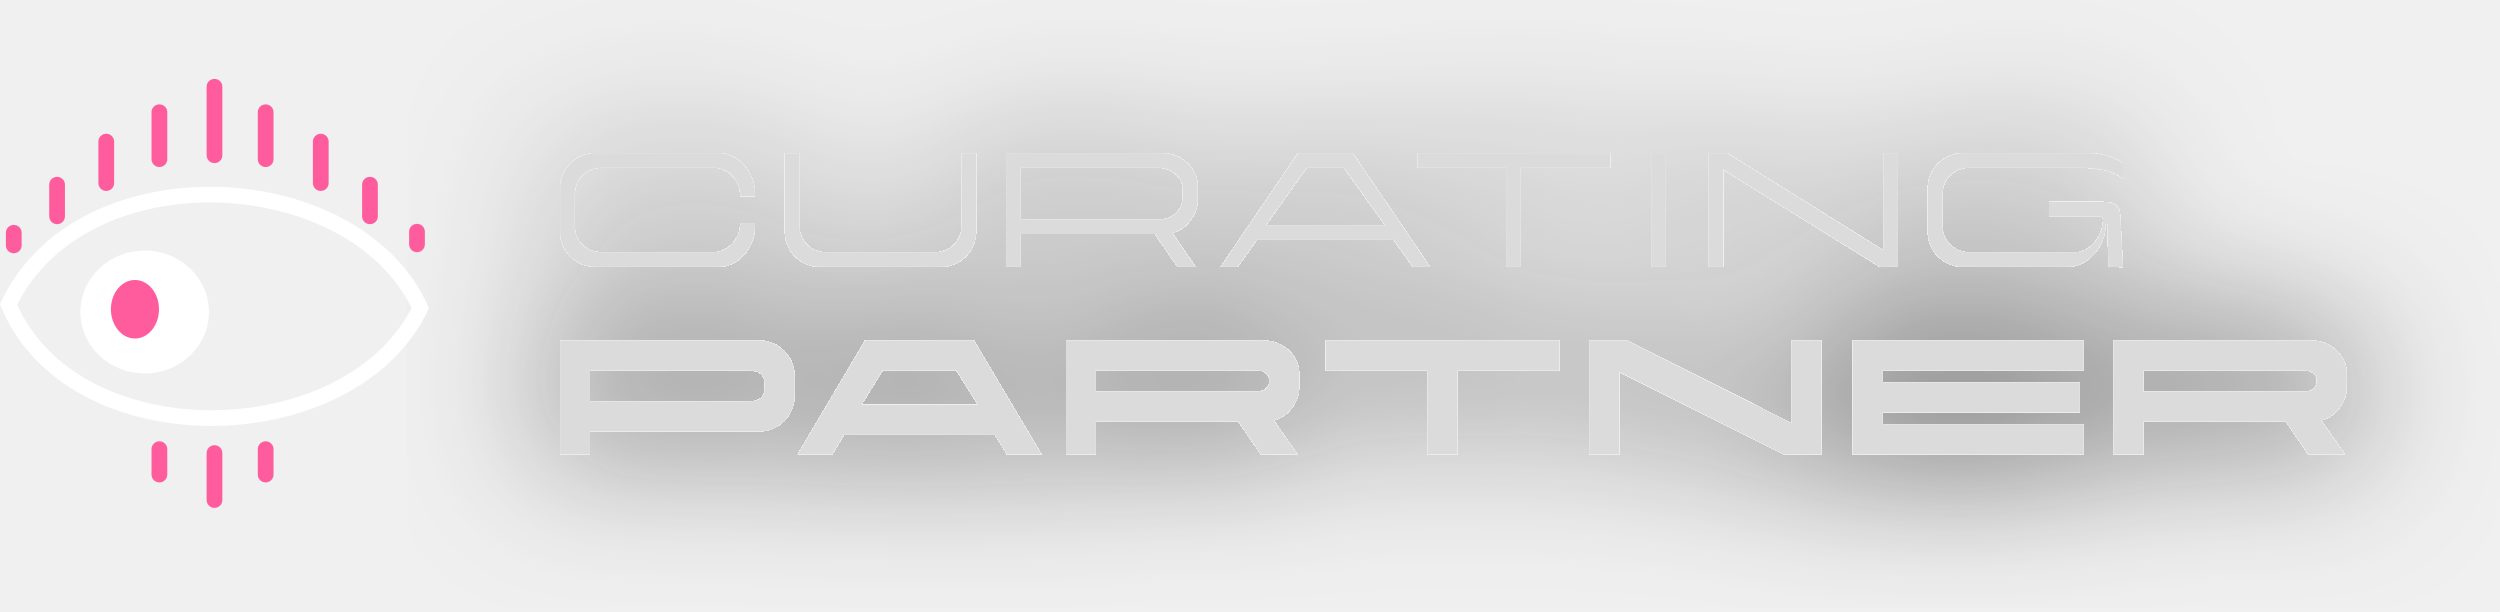
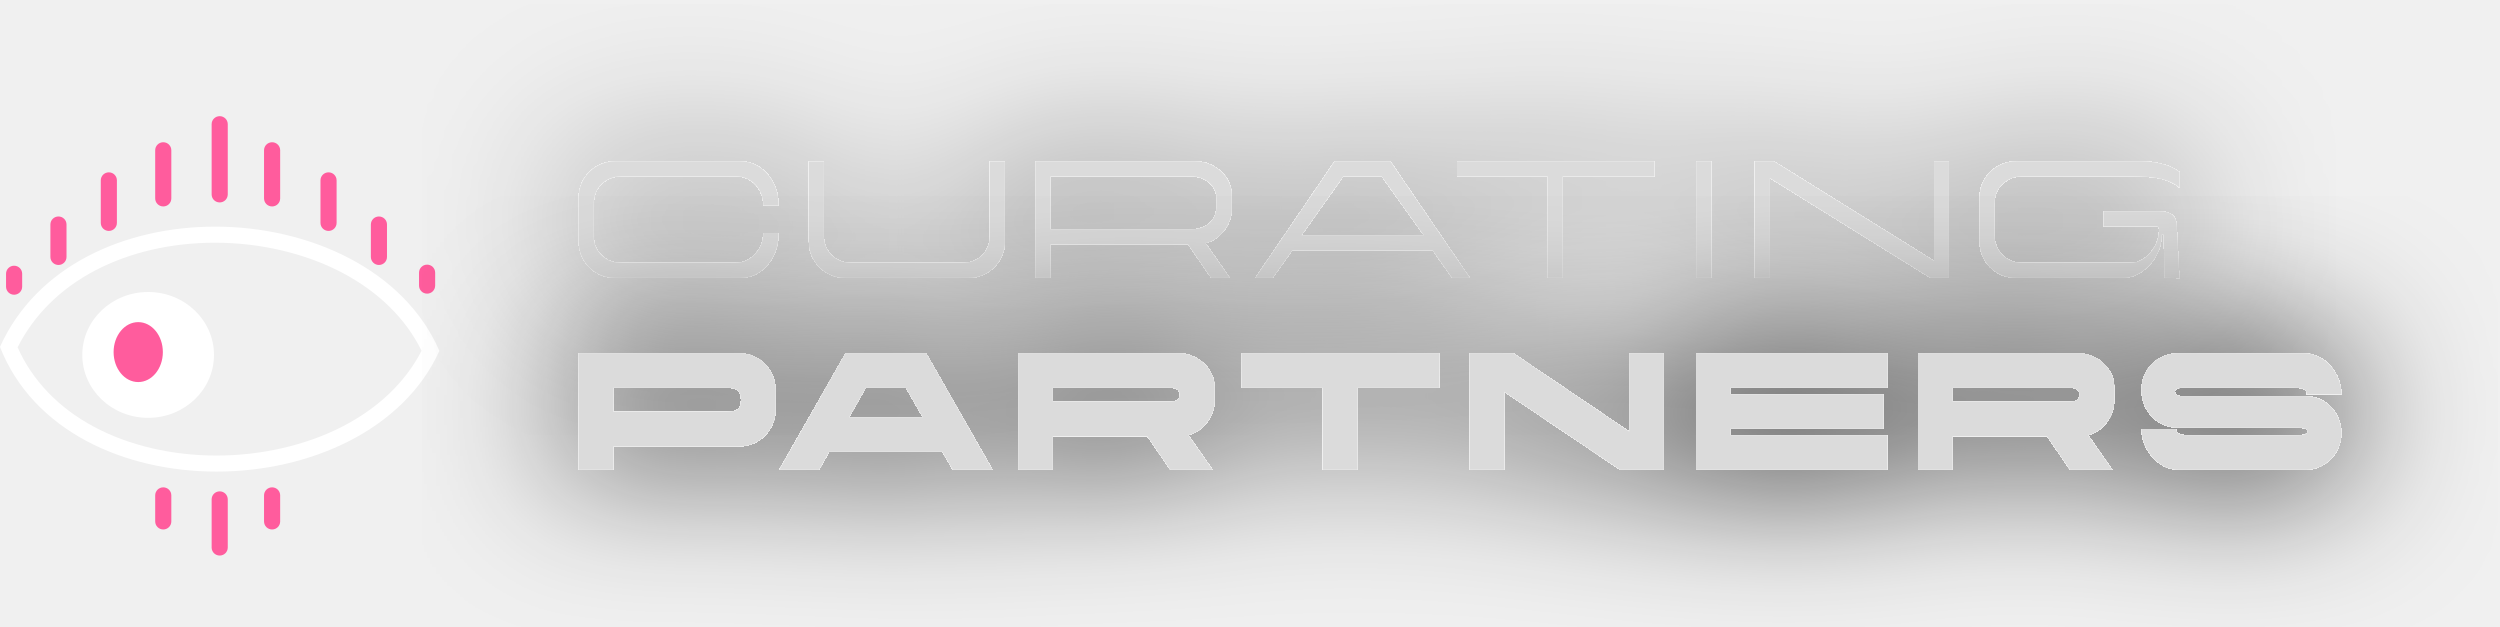
- <svg xmlns="http://www.w3.org/2000/svg" width="507" height="124" viewBox="0 0 507 124" fill="none">
-   <g filter="url(#filter0_d_293_2740)">
-     <path d="M150.144 39.77C150.144 39.002 150.016 38.266 149.76 37.562C149.504 36.858 149.141 36.249 148.672 35.737C148.203 35.204 147.637 34.788 146.976 34.489C146.315 34.169 145.589 34.01 144.8 34.01H122.016C121.248 34.01 120.533 34.138 119.872 34.394C119.211 34.65 118.624 35.023 118.112 35.514C117.621 35.983 117.237 36.559 116.96 37.242C116.683 37.924 116.544 38.703 116.544 39.578V45.849C116.544 46.66 116.683 47.396 116.96 48.057C117.259 48.697 117.653 49.252 118.144 49.721C118.635 50.191 119.211 50.553 119.872 50.809C120.555 51.044 121.291 51.161 122.08 51.161H144.8C145.397 51.161 146.005 51.033 146.624 50.778C147.264 50.5 147.84 50.105 148.352 49.593C148.885 49.081 149.312 48.463 149.632 47.737C149.973 46.991 150.144 46.159 150.144 45.242H153.088V45.882C153.088 46.884 152.907 47.876 152.544 48.858C152.181 49.839 151.669 50.724 151.008 51.514C150.368 52.282 149.589 52.911 148.672 53.401C147.755 53.871 146.741 54.105 145.632 54.105H120.768C119.787 54.105 118.859 53.924 117.984 53.562C117.109 53.178 116.341 52.666 115.68 52.026C115.04 51.364 114.528 50.596 114.144 49.721C113.781 48.847 113.6 47.919 113.6 46.938V38.233C113.6 37.231 113.781 36.303 114.144 35.45C114.528 34.575 115.04 33.818 115.68 33.178C116.341 32.516 117.109 32.004 117.984 31.642C118.859 31.258 119.787 31.066 120.768 31.066H145.632C146.741 31.066 147.755 31.311 148.672 31.802C149.589 32.271 150.368 32.889 151.008 33.657C151.669 34.425 152.181 35.289 152.544 36.249C152.907 37.209 153.088 38.169 153.088 39.13V39.77H150.144ZM197.959 31.098V46.938C197.959 47.919 197.767 48.847 197.383 49.721C197.02 50.596 196.508 51.364 195.847 52.026C195.207 52.666 194.45 53.178 193.575 53.562C192.722 53.924 191.794 54.105 190.791 54.105H166.343C165.362 54.105 164.434 53.924 163.559 53.562C162.684 53.178 161.916 52.666 161.255 52.026C160.615 51.364 160.103 50.596 159.719 49.721C159.356 48.847 159.175 47.919 159.175 46.938V31.098H162.119V45.882C162.119 46.692 162.268 47.428 162.567 48.09C162.866 48.73 163.26 49.284 163.751 49.754C164.263 50.202 164.839 50.553 165.479 50.809C166.119 51.044 166.791 51.161 167.495 51.161H189.575C190.322 51.161 191.026 51.044 191.687 50.809C192.348 50.553 192.924 50.191 193.415 49.721C193.906 49.252 194.29 48.697 194.567 48.057C194.866 47.396 195.015 46.671 195.015 45.882V31.098H197.959ZM242.463 54.105H238.815L234.239 47.45H206.975V54.105H204.031V31.066H235.679C236.682 31.066 237.61 31.247 238.463 31.61C239.338 31.972 240.095 32.452 240.735 33.05C241.397 33.647 241.909 34.34 242.271 35.13C242.655 35.898 242.847 36.687 242.847 37.498V40.858C242.847 41.54 242.698 42.233 242.399 42.938C242.122 43.642 241.738 44.292 241.247 44.889C240.778 45.487 240.223 45.999 239.583 46.425C238.965 46.831 238.325 47.097 237.663 47.225L242.463 54.105ZM239.871 40.09V38.266C239.871 37.69 239.743 37.145 239.487 36.633C239.253 36.121 238.911 35.673 238.463 35.289C238.015 34.884 237.482 34.575 236.863 34.361C236.266 34.127 235.605 34.01 234.879 34.01H206.975V44.505H234.879C235.797 44.505 236.565 44.367 237.183 44.09C237.823 43.812 238.335 43.46 238.719 43.033C239.125 42.607 239.413 42.138 239.583 41.626C239.775 41.092 239.871 40.58 239.871 40.09ZM289.99 54.105H286.534L282.662 48.633H254.886L250.982 54.105H247.59L263.27 31.066H274.278L289.99 54.105ZM264.966 34.01L256.678 45.69H280.934L272.582 34.01H264.966ZM326.534 31.066V34.01H308.39V54.105H305.446V34.01H287.494V31.066H326.534ZM334.871 31.066H337.815V54.105H334.871V31.066ZM381.944 50.778V31.066H384.887V54.105H381.239L349.431 34.33V54.105H346.487V31.066H350.231L381.944 50.778ZM430.521 36.218C429.987 35.748 429.379 35.375 428.697 35.097C428.014 34.799 427.278 34.575 426.489 34.425C425.699 34.255 424.857 34.148 423.961 34.105C423.086 34.041 422.19 34.01 421.273 34.01H399.385C398.595 34.01 397.859 34.148 397.177 34.425C396.515 34.703 395.939 35.087 395.449 35.578C394.958 36.047 394.574 36.612 394.297 37.273C394.041 37.935 393.913 38.639 393.913 39.386V45.882C393.913 46.586 394.051 47.258 394.329 47.898C394.606 48.538 394.979 49.103 395.449 49.593C395.939 50.063 396.515 50.447 397.177 50.745C397.838 51.023 398.553 51.161 399.321 51.161H420.953C421.657 51.161 422.318 50.991 422.937 50.65C423.577 50.308 424.131 49.882 424.601 49.37C425.091 48.836 425.497 48.249 425.817 47.609C426.137 46.948 426.339 46.297 426.425 45.657C426.531 44.953 426.542 44.484 426.457 44.249C426.371 44.015 426.243 43.898 426.073 43.898H415.545V40.953H426.457C427.715 40.953 428.611 41.199 429.145 41.69C429.678 42.18 429.955 42.895 429.977 43.834L430.521 54.169L427.577 54.105L427.417 45.529H427.001C427.001 46.809 426.755 47.983 426.265 49.05C425.795 50.095 425.187 50.991 424.441 51.737C423.715 52.484 422.905 53.071 422.009 53.498C421.134 53.903 420.291 54.105 419.481 54.105H398.137C397.155 54.105 396.227 53.924 395.353 53.562C394.478 53.178 393.71 52.666 393.049 52.026C392.409 51.364 391.897 50.596 391.513 49.721C391.15 48.847 390.969 47.919 390.969 46.938V38.233C390.969 37.231 391.15 36.303 391.513 35.45C391.897 34.575 392.409 33.818 393.049 33.178C393.71 32.516 394.478 32.004 395.353 31.642C396.227 31.258 397.155 31.066 398.137 31.066H423.065C424.451 31.066 425.795 31.236 427.097 31.578C428.419 31.898 429.561 32.431 430.521 33.178V36.218ZM153.952 87.466H119.648V92.106H113.6V69.066H153.952C154.955 69.066 155.883 69.257 156.736 69.641C157.611 70.004 158.368 70.516 159.008 71.177C159.669 71.817 160.181 72.575 160.544 73.45C160.928 74.303 161.12 75.231 161.12 76.234V80.297C161.12 81.279 160.928 82.207 160.544 83.082C160.181 83.956 159.669 84.724 159.008 85.385C158.368 86.025 157.611 86.537 156.736 86.921C155.883 87.284 154.955 87.466 153.952 87.466ZM155.104 78.537V78.025C155.104 77.044 154.848 76.319 154.336 75.85C153.845 75.359 152.992 75.114 151.776 75.114H119.648V81.418H151.776C152.949 81.418 153.792 81.194 154.304 80.746C154.837 80.297 155.104 79.561 155.104 78.537ZM211.166 92.106H204.222L201.79 88.169H171.134L168.766 92.106H161.822L175.454 69.066H197.502L211.166 92.106ZM178.974 75.114L174.654 82.121H198.366L193.982 75.114H178.974ZM263.068 92.106H255.708L251.132 85.45H222.236V92.106H216.188V69.066H256.284C257.286 69.066 258.214 69.247 259.068 69.609C259.942 69.972 260.7 70.452 261.34 71.049C262.001 71.647 262.513 72.34 262.876 73.129C263.26 73.897 263.452 74.687 263.452 75.498V78.858C263.452 79.54 263.302 80.234 263.004 80.938C262.726 81.641 262.342 82.292 261.852 82.889C261.382 83.487 260.828 83.999 260.188 84.425C259.569 84.831 258.929 85.097 258.268 85.225L263.068 92.106ZM257.436 77.418V76.969C257.436 76.479 257.212 76.052 256.764 75.689C256.337 75.305 255.75 75.114 255.004 75.114H222.236V79.401H255.004C255.836 79.401 256.444 79.199 256.828 78.793C257.233 78.388 257.436 77.93 257.436 77.418ZM316.216 69.066V75.114H295.544V92.106H289.496V75.114H268.888V69.066H316.216ZM363.298 85.834V69.066H369.346V92.106H361.698L328.354 75.37V92.106H322.306V69.066H329.954L363.298 85.834ZM375.756 69.066H422.54V75.114H381.804V77.578H421.772V83.594H381.804V86.058H422.54V92.106H375.756V69.066ZM475.493 92.106H468.133L463.557 85.45H434.661V92.106H428.613V69.066H468.709C469.711 69.066 470.639 69.247 471.493 69.609C472.367 69.972 473.125 70.452 473.765 71.049C474.426 71.647 474.938 72.34 475.301 73.129C475.685 73.897 475.877 74.687 475.877 75.498V78.858C475.877 79.54 475.727 80.234 475.429 80.938C475.151 81.641 474.767 82.292 474.277 82.889C473.807 83.487 473.253 83.999 472.613 84.425C471.994 84.831 471.354 85.097 470.693 85.225L475.493 92.106ZM469.861 77.418V76.969C469.861 76.479 469.637 76.052 469.189 75.689C468.762 75.305 468.175 75.114 467.429 75.114H434.661V79.401H467.429C468.261 79.401 468.869 79.199 469.253 78.793C469.658 78.388 469.861 77.93 469.861 77.418Z" fill="#DBDBDB" />
+ <svg xmlns="http://www.w3.org/2000/svg" width="495" height="124" viewBox="0 0 495 124" fill="none">
+   <g clip-path="url(#clip0_768_2668)">
+     <path d="M42.578 48.055C51.506 48.055 60.425 50.153 67.692 53.962C74.92 57.752 80.347 63.087 83.472 69.451C80.283 75.661 74.86 80.849 67.7 84.508C60.521 88.178 51.713 90.2 42.893 90.2C34.074 90.2 25.529 88.222 18.553 84.476C11.581 80.734 6.397 75.323 3.488 68.772C6.697 62.384 11.988 57.136 18.865 53.541C25.725 49.954 33.922 48.055 42.57 48.055M42.57 44.877C24.871 44.877 7.283 52.54 -0.004 68.685C6.521 85.326 24.615 93.375 42.893 93.375C61.171 93.375 79.848 85.227 86.996 69.479C80.036 53.398 61.243 44.873 42.57 44.873V44.877Z" fill="white" />
+     <path d="M43.5 40.082C42.618 40.082 41.903 39.371 41.903 38.493V24.589C41.903 23.711 42.618 23 43.5 23C44.382 23 45.096 23.711 45.096 24.589V38.493C45.096 39.371 44.382 40.082 43.5 40.082Z" fill="#FF5C9D" />
+     <path d="M32.326 40.877C31.444 40.877 30.729 40.166 30.729 39.288V29.753C30.729 28.875 31.444 28.164 32.326 28.164C33.208 28.164 33.922 28.875 33.922 29.753V39.288C33.922 40.166 33.208 40.877 32.326 40.877Z" fill="#FF5C9D" />
+     <path d="M21.55 45.723C20.669 45.723 19.954 45.012 19.954 44.134V35.712C19.954 34.834 20.669 34.123 21.55 34.123C22.432 34.123 23.147 34.834 23.147 35.712V44.134C23.147 45.012 22.432 45.723 21.55 45.723Z" fill="#FF5C9D" />
+     <path d="M11.574 52.465C10.692 52.465 9.978 51.754 9.978 50.876V44.452C9.978 43.574 10.692 42.863 11.574 42.863C12.456 42.863 13.17 43.574 13.17 44.452V50.876C13.17 51.754 12.456 52.465 11.574 52.465Z" fill="#FF5C9D" />
+     <path d="M53.877 40.877C52.995 40.877 52.28 40.166 52.28 39.288V29.754C52.28 28.876 52.995 28.165 53.877 28.165C54.759 28.165 55.473 28.876 55.473 29.754V39.288C55.473 40.166 54.759 40.877 53.877 40.877Z" fill="#FF5C9D" />
+     <path d="M43.5 110C42.618 110 41.903 109.289 41.903 108.411V98.877C41.903 97.999 42.618 97.288 43.5 97.288C44.382 97.288 45.096 97.999 45.096 98.877V108.411C45.096 109.289 44.382 110 43.5 110Z" fill="#FF5C9D" />
+     <path d="M32.326 104.836C31.444 104.836 30.729 104.125 30.729 103.247V98.082C30.729 97.204 31.444 96.493 32.326 96.493C33.208 96.493 33.922 97.204 33.922 98.082V103.247C33.922 104.125 33.208 104.836 32.326 104.836Z" fill="#FF5C9D" />
+     <path d="M53.877 104.836C52.995 104.836 52.28 104.125 52.28 103.247V98.082C52.28 97.204 52.995 96.493 53.877 96.493C54.759 96.493 55.473 97.204 55.473 98.082V103.247C55.473 104.125 54.759 104.836 53.877 104.836Z" fill="#FF5C9D" />
+     <path d="M65.05 45.723C64.168 45.723 63.454 45.012 63.454 44.134V35.712C63.454 34.834 64.168 34.123 65.05 34.123C65.932 34.123 66.647 34.834 66.647 35.712V44.134C66.647 45.012 65.932 45.723 65.05 45.723Z" fill="#FF5C9D" />
+     <path d="M75.028 52.465C74.146 52.465 73.432 51.754 73.432 50.876V44.452C73.432 43.574 74.146 42.863 75.028 42.863C75.91 42.863 76.624 43.574 76.624 44.452V50.876C76.624 51.754 75.91 52.465 75.028 52.465Z" fill="#FF5C9D" />
+     <path d="M2.794 58.356C1.912 58.356 1.197 57.645 1.197 56.767V54.201C1.197 53.323 1.912 52.612 2.794 52.612C3.676 52.612 4.39 53.323 4.39 54.201V56.767C4.39 57.645 3.676 58.356 2.794 58.356Z" fill="#FF5C9D" />
+     <path d="M84.566 58.142C83.684 58.142 82.97 57.431 82.97 56.553V53.986C82.97 53.109 83.684 52.398 84.566 52.398C85.448 52.398 86.162 53.109 86.162 53.986V56.553C86.162 57.431 85.448 58.142 84.566 58.142Z" fill="#FF5C9D" />
+     <path d="M29.333 82.732C36.534 82.732 42.371 77.154 42.371 70.274C42.371 63.394 36.534 57.816 29.333 57.816C22.132 57.816 16.295 63.394 16.295 70.274C16.295 77.154 22.132 82.732 29.333 82.732Z" fill="white" />
+     <path d="M27.369 75.649C30.062 75.649 32.246 72.992 32.246 69.714C32.246 66.436 30.062 63.779 27.369 63.779C24.676 63.779 22.492 66.436 22.492 69.714C22.492 72.992 24.676 75.649 27.369 75.649Z" fill="#FF5C9D" />
  </g>
-   <g clip-path="url(#clip0_293_2740)">
-     <path d="M42.578 41.055C51.506 41.055 60.425 43.153 67.692 46.962C74.92 50.752 80.347 56.087 83.472 62.452C80.283 68.661 74.86 73.849 67.7 77.508C60.521 81.178 51.713 83.2 42.893 83.2C34.074 83.2 25.529 81.222 18.553 77.476C11.581 73.734 6.397 68.323 3.488 61.772C6.697 55.384 11.988 50.136 18.865 46.541C25.725 42.954 33.922 41.055 42.57 41.055M42.57 37.877C24.871 37.877 7.283 45.54 -0.004 61.685C6.521 78.326 24.615 86.375 42.893 86.375C61.171 86.375 79.848 78.227 86.996 62.479C80.036 46.398 61.243 37.873 42.57 37.873V37.877Z" fill="white" />
-     <path d="M43.5 33.082C42.618 33.082 41.903 32.371 41.903 31.493V17.589C41.903 16.711 42.618 16 43.5 16C44.382 16 45.096 16.711 45.096 17.589V31.493C45.096 32.371 44.382 33.082 43.5 33.082Z" fill="#FF5C9D" />
-     <path d="M32.326 33.877C31.444 33.877 30.729 33.166 30.729 32.288V22.753C30.729 21.875 31.444 21.164 32.326 21.164C33.208 21.164 33.922 21.875 33.922 22.753V32.288C33.922 33.166 33.208 33.877 32.326 33.877Z" fill="#FF5C9D" />
-     <path d="M21.55 38.723C20.669 38.723 19.954 38.012 19.954 37.134V28.712C19.954 27.834 20.669 27.123 21.55 27.123C22.432 27.123 23.147 27.834 23.147 28.712V37.134C23.147 38.012 22.432 38.723 21.55 38.723Z" fill="#FF5C9D" />
-     <path d="M11.574 45.465C10.692 45.465 9.978 44.754 9.978 43.876V37.452C9.978 36.574 10.692 35.863 11.574 35.863C12.456 35.863 13.17 36.574 13.17 37.452V43.876C13.17 44.754 12.456 45.465 11.574 45.465Z" fill="#FF5C9D" />
-     <path d="M53.877 33.877C52.995 33.877 52.28 33.166 52.28 32.288V22.754C52.28 21.876 52.995 21.165 53.877 21.165C54.759 21.165 55.473 21.876 55.473 22.754V32.288C55.473 33.166 54.759 33.877 53.877 33.877Z" fill="#FF5C9D" />
-     <path d="M43.5 103C42.618 103 41.903 102.289 41.903 101.411V91.877C41.903 90.999 42.618 90.288 43.5 90.288C44.382 90.288 45.096 90.999 45.096 91.877V101.411C45.096 102.289 44.382 103 43.5 103Z" fill="#FF5C9D" />
-     <path d="M32.326 97.836C31.444 97.836 30.729 97.124 30.729 96.247V91.082C30.729 90.204 31.444 89.493 32.326 89.493C33.208 89.493 33.922 90.204 33.922 91.082V96.247C33.922 97.124 33.208 97.836 32.326 97.836Z" fill="#FF5C9D" />
-     <path d="M53.877 97.836C52.995 97.836 52.28 97.124 52.28 96.247V91.082C52.28 90.204 52.995 89.493 53.877 89.493C54.759 89.493 55.473 90.204 55.473 91.082V96.247C55.473 97.124 54.759 97.836 53.877 97.836Z" fill="#FF5C9D" />
-     <path d="M65.05 38.723C64.168 38.723 63.454 38.012 63.454 37.134V28.712C63.454 27.834 64.168 27.123 65.05 27.123C65.932 27.123 66.647 27.834 66.647 28.712V37.134C66.647 38.012 65.932 38.723 65.05 38.723Z" fill="#FF5C9D" />
-     <path d="M75.028 45.465C74.146 45.465 73.432 44.754 73.432 43.876V37.452C73.432 36.574 74.146 35.863 75.028 35.863C75.91 35.863 76.624 36.574 76.624 37.452V43.876C76.624 44.754 75.91 45.465 75.028 45.465Z" fill="#FF5C9D" />
-     <path d="M2.794 51.356C1.912 51.356 1.197 50.645 1.197 49.767V47.201C1.197 46.323 1.912 45.612 2.794 45.612C3.676 45.612 4.39 46.323 4.39 47.201V49.767C4.39 50.645 3.676 51.356 2.794 51.356Z" fill="#FF5C9D" />
-     <path d="M84.566 51.142C83.684 51.142 82.97 50.431 82.97 49.553V46.986C82.97 46.109 83.684 45.398 84.566 45.398C85.448 45.398 86.162 46.109 86.162 46.986V49.553C86.162 50.431 85.448 51.142 84.566 51.142Z" fill="#FF5C9D" />
-     <path d="M29.333 75.732C36.534 75.732 42.371 70.154 42.371 63.274C42.371 56.394 36.534 50.816 29.333 50.816C22.132 50.816 16.295 56.394 16.295 63.274C16.295 70.154 22.132 75.732 29.333 75.732Z" fill="white" />
-     <path d="M27.369 68.649C30.062 68.649 32.246 65.992 32.246 62.714C32.246 59.436 30.062 56.779 27.369 56.779C24.676 56.779 22.492 59.436 22.492 62.714C22.492 65.992 24.676 68.649 27.369 68.649Z" fill="#FF5C9D" />
+   <g filter="url(#filter0_d_768_2668)">
+     <path d="M151.144 40.664C151.144 39.896 151.016 39.16 150.76 38.456C150.504 37.752 150.141 37.144 149.672 36.632C149.203 36.099 148.637 35.683 147.976 35.384C147.315 35.064 146.589 34.904 145.8 34.904H123.016C122.248 34.904 121.533 35.032 120.872 35.288C120.211 35.544 119.624 35.917 119.112 36.408C118.621 36.877 118.237 37.453 117.96 38.136C117.683 38.819 117.544 39.597 117.544 40.472V46.744C117.544 47.555 117.683 48.291 117.96 48.952C118.259 49.592 118.653 50.147 119.144 50.616C119.635 51.085 120.211 51.448 120.872 51.704C121.555 51.939 122.291 52.056 123.08 52.056H145.8C146.397 52.056 147.005 51.928 147.624 51.672C148.264 51.395 148.84 51 149.352 50.488C149.885 49.976 150.312 49.357 150.632 48.632C150.973 47.885 151.144 47.053 151.144 46.136H154.088V46.776C154.088 47.779 153.907 48.771 153.544 49.752C153.181 50.733 152.669 51.619 152.008 52.408C151.368 53.176 150.589 53.805 149.672 54.296C148.755 54.765 147.741 55 146.632 55H121.768C120.787 55 119.859 54.819 118.984 54.456C118.109 54.072 117.341 53.56 116.68 52.92C116.04 52.259 115.528 51.491 115.144 50.616C114.781 49.741 114.6 48.813 114.6 47.832V39.128C114.6 38.125 114.781 37.197 115.144 36.344C115.528 35.469 116.04 34.712 116.68 34.072C117.341 33.411 118.109 32.899 118.984 32.536C119.859 32.152 120.787 31.96 121.768 31.96H146.632C147.741 31.96 148.755 32.205 149.672 32.696C150.589 33.165 151.368 33.784 152.008 34.552C152.669 35.32 153.181 36.184 153.544 37.144C153.907 38.104 154.088 39.064 154.088 40.024V40.664H151.144ZM198.959 31.992V47.832C198.959 48.813 198.767 49.741 198.383 50.616C198.02 51.491 197.508 52.259 196.847 52.92C196.207 53.56 195.45 54.072 194.575 54.456C193.722 54.819 192.794 55 191.791 55H167.343C166.362 55 165.434 54.819 164.559 54.456C163.684 54.072 162.916 53.56 162.255 52.92C161.615 52.259 161.103 51.491 160.719 50.616C160.356 49.741 160.175 48.813 160.175 47.832V31.992H163.119V46.776C163.119 47.587 163.268 48.323 163.567 48.984C163.866 49.624 164.26 50.179 164.751 50.648C165.263 51.096 165.839 51.448 166.479 51.704C167.119 51.939 167.791 52.056 168.495 52.056H190.575C191.322 52.056 192.026 51.939 192.687 51.704C193.348 51.448 193.924 51.085 194.415 50.616C194.906 50.147 195.29 49.592 195.567 48.952C195.866 48.291 196.015 47.565 196.015 46.776V31.992H198.959ZM243.463 55H239.815L235.239 48.344H207.975V55H205.031V31.96H236.679C237.682 31.96 238.61 32.141 239.463 32.504C240.338 32.867 241.095 33.347 241.735 33.944C242.397 34.541 242.909 35.235 243.271 36.024C243.655 36.792 243.847 37.581 243.847 38.392V41.752C243.847 42.435 243.698 43.128 243.399 43.832C243.122 44.536 242.738 45.187 242.247 45.784C241.778 46.381 241.223 46.893 240.583 47.32C239.965 47.725 239.325 47.992 238.663 48.12L243.463 55ZM240.871 40.984V39.16C240.871 38.584 240.743 38.04 240.487 37.528C240.253 37.016 239.911 36.568 239.463 36.184C239.015 35.779 238.482 35.469 237.863 35.256C237.266 35.021 236.605 34.904 235.879 34.904H207.975V45.4H235.879C236.797 45.4 237.565 45.261 238.183 44.984C238.823 44.707 239.335 44.355 239.719 43.928C240.125 43.501 240.413 43.032 240.583 42.52C240.775 41.987 240.871 41.475 240.871 40.984ZM290.99 55H287.534L283.662 49.528H255.886L251.982 55H248.59L264.27 31.96H275.278L290.99 55ZM265.966 34.904L257.678 46.584H281.934L273.582 34.904H265.966ZM327.534 31.96V34.904H309.39V55H306.446V34.904H288.494V31.96H327.534ZM335.871 31.96H338.815V55H335.871V31.96ZM382.944 51.672V31.96H385.887V55H382.239L350.431 35.224V55H347.487V31.96H351.231L382.944 51.672ZM431.521 37.112C430.987 36.643 430.379 36.269 429.697 35.992C429.014 35.693 428.278 35.469 427.489 35.32C426.699 35.149 425.857 35.043 424.961 35C424.086 34.936 423.19 34.904 422.273 34.904H400.385C399.595 34.904 398.859 35.043 398.177 35.32C397.515 35.597 396.939 35.981 396.449 36.472C395.958 36.941 395.574 37.507 395.297 38.168C395.041 38.829 394.913 39.533 394.913 40.28V46.776C394.913 47.48 395.051 48.152 395.329 48.792C395.606 49.432 395.979 49.997 396.449 50.488C396.939 50.957 397.515 51.341 398.177 51.64C398.838 51.917 399.553 52.056 400.321 52.056H421.953C422.657 52.056 423.318 51.885 423.937 51.544C424.577 51.203 425.131 50.776 425.601 50.264C426.091 49.731 426.497 49.144 426.817 48.504C427.137 47.843 427.339 47.192 427.425 46.552C427.531 45.848 427.542 45.379 427.457 45.144C427.371 44.909 427.243 44.792 427.073 44.792H416.545V41.848H427.457C428.715 41.848 429.611 42.093 430.145 42.584C430.678 43.075 430.955 43.789 430.977 44.728L431.521 55.064L428.577 55L428.417 46.424H428.001C428.001 47.704 427.755 48.877 427.265 49.944C426.795 50.989 426.187 51.885 425.441 52.632C424.715 53.379 423.905 53.965 423.009 54.392C422.134 54.797 421.291 55 420.481 55H399.137C398.155 55 397.227 54.819 396.353 54.456C395.478 54.072 394.71 53.56 394.049 52.92C393.409 52.259 392.897 51.491 392.513 50.616C392.15 49.741 391.969 48.813 391.969 47.832V39.128C391.969 38.125 392.15 37.197 392.513 36.344C392.897 35.469 393.409 34.712 394.049 34.072C394.71 33.411 395.478 32.899 396.353 32.536C397.227 32.152 398.155 31.96 399.137 31.96H424.065C425.451 31.96 426.795 32.131 428.097 32.472C429.419 32.792 430.561 33.325 431.521 34.072V37.112Z" fill="#DBDBDB" />
+   </g>
+   <g filter="url(#filter1_d_768_2668)">
+     <path d="M146.376 88.36H121.416V93H114.6V69.96H146.376C147.379 69.96 148.307 70.152 149.16 70.536C150.035 70.899 150.792 71.411 151.432 72.072C152.093 72.712 152.605 73.469 152.968 74.344C153.352 75.197 153.544 76.125 153.544 77.128V81.192C153.544 82.173 153.352 83.101 152.968 83.976C152.605 84.851 152.093 85.619 151.432 86.28C150.792 86.92 150.035 87.432 149.16 87.816C148.307 88.179 147.379 88.36 146.376 88.36ZM146.728 79.24V79.144C146.728 78.248 146.515 77.629 146.088 77.288C145.661 76.947 144.957 76.776 143.976 76.776H121.416V81.544H143.976C144.936 81.544 145.629 81.395 146.056 81.096C146.504 80.797 146.728 80.179 146.728 79.24ZM196.5 93H188.66L186.612 89.448H164.148L162.164 93H154.324L167.444 69.96H183.348L196.5 93ZM171.412 76.776L168.084 82.632H182.74L179.38 76.776H171.412ZM240.057 93H231.737L227.161 86.344H208.441V93H201.625V69.96H233.273C234.276 69.96 235.204 70.141 236.057 70.504C236.932 70.867 237.689 71.347 238.329 71.944C238.99 72.541 239.502 73.235 239.865 74.024C240.249 74.792 240.441 75.581 240.441 76.392V79.752C240.441 80.435 240.292 81.128 239.993 81.832C239.716 82.536 239.332 83.187 238.841 83.784C238.372 84.381 237.817 84.893 237.177 85.32C236.558 85.725 235.918 85.992 235.257 86.12L240.057 93ZM233.625 78.152V78.056C233.625 77.715 233.476 77.416 233.177 77.16C232.878 76.904 232.441 76.776 231.865 76.776H208.441V79.528H231.865C232.441 79.528 232.878 79.4 233.177 79.144C233.476 78.888 233.625 78.557 233.625 78.152ZM284.928 69.96V76.776H268.768V93H261.952V76.776H245.888V69.96H284.928ZM322.609 85.48V69.96H329.425V93H320.785L297.841 77.544V93H291.025V69.96H299.633L322.609 85.48ZM335.819 69.96H373.675V76.776H342.635V78.088H372.907V84.872H342.635V86.184H373.675V93H335.819V69.96ZM418.201 93H409.881L405.305 86.344H386.585V93H379.769V69.96H411.417C412.419 69.96 413.347 70.141 414.201 70.504C415.075 70.867 415.833 71.347 416.473 71.944C417.134 72.541 417.646 73.235 418.009 74.024C418.393 74.792 418.585 75.581 418.585 76.392V79.752C418.585 80.435 418.435 81.128 418.137 81.832C417.859 82.536 417.475 83.187 416.985 83.784C416.515 84.381 415.961 84.893 415.321 85.32C414.702 85.725 414.062 85.992 413.401 86.12L418.201 93ZM411.769 78.152V78.056C411.769 77.715 411.619 77.416 411.321 77.16C411.022 76.904 410.585 76.776 410.009 76.776H386.585V79.528H410.009C410.585 79.528 411.022 79.4 411.321 79.144C411.619 78.888 411.769 78.557 411.769 78.152ZM456.767 78.024C456.767 77.576 456.565 77.256 456.159 77.064C455.775 76.872 455.167 76.776 454.335 76.776H431.967C431.626 76.776 431.317 76.84 431.039 76.968C430.762 77.096 430.623 77.299 430.623 77.576C430.623 77.853 430.762 78.067 431.039 78.216C431.317 78.365 431.626 78.44 431.967 78.44H456.319C457.343 78.44 458.293 78.621 459.167 78.984C460.042 79.347 460.81 79.859 461.471 80.52C462.133 81.181 462.645 81.971 463.007 82.888C463.391 83.784 463.583 84.765 463.583 85.832C463.583 86.813 463.391 87.741 463.007 88.616C462.645 89.491 462.133 90.259 461.471 90.92C460.831 91.56 460.074 92.072 459.199 92.456C458.346 92.819 457.418 93 456.415 93H431.487C430.378 93 429.365 92.765 428.447 92.296C427.551 91.805 426.773 91.176 426.111 90.408C425.45 89.64 424.938 88.776 424.575 87.816C424.213 86.856 424.031 85.896 424.031 84.936H430.847C430.847 85.384 431.039 85.704 431.423 85.896C431.829 86.088 432.447 86.184 433.279 86.184H455.199C455.37 86.184 455.551 86.173 455.743 86.152C455.935 86.131 456.117 86.099 456.287 86.056C456.458 86.013 456.597 85.939 456.703 85.832C456.831 85.725 456.895 85.597 456.895 85.448C456.895 85.149 456.714 84.947 456.351 84.84C456.01 84.733 455.626 84.68 455.199 84.68H431.199C430.218 84.68 429.29 84.488 428.415 84.104C427.541 83.72 426.773 83.197 426.111 82.536C425.471 81.853 424.959 81.053 424.575 80.136C424.213 79.219 424.031 78.216 424.031 77.128C424.031 76.125 424.213 75.197 424.575 74.344C424.959 73.469 425.471 72.712 426.111 72.072C426.773 71.411 427.541 70.899 428.415 70.536C429.29 70.152 430.218 69.96 431.199 69.96H456.127C457.237 69.96 458.25 70.205 459.167 70.696C460.085 71.165 460.863 71.784 461.503 72.552C462.165 73.32 462.677 74.184 463.039 75.144C463.402 76.104 463.583 77.064 463.583 78.024H456.767Z" fill="#DBDBDB" />
  </g>
  <defs>
-     <filter id="filter0_d_293_2740" x="82.6" y="0.065" width="424.276" height="123.04" filterUnits="userSpaceOnUse" color-interpolation-filters="sRGB">
+     <filter id="filter0_d_768_2668" x="83.6" y="0.96" width="378.921" height="85.104" filterUnits="userSpaceOnUse" color-interpolation-filters="sRGB">
      <feFlood flood-opacity="0" result="BackgroundImageFix" />
      <feColorMatrix in="SourceAlpha" type="matrix" values="0 0 0 0 0 0 0 0 0 0 0 0 0 0 0 0 0 0 127 0" result="hardAlpha" />
      <feOffset />
      <feGaussianBlur stdDeviation="15.5" />
      <feComposite in2="hardAlpha" operator="out" />
-       <feColorMatrix type="matrix" values="0 0 0 0 0.225 0 0 0 0 0.225 0 0 0 0 0.225 0 0 0 1 0" />
-       <feBlend mode="normal" in2="BackgroundImageFix" result="effect1_dropShadow_293_2740" />
-       <feBlend mode="normal" in="SourceGraphic" in2="effect1_dropShadow_293_2740" result="shape" />
+       <feColorMatrix type="matrix" values="0 0 0 0 0 0 0 0 0 0 0 0 0 0 0 0 0 0 1 0" />
+       <feBlend mode="normal" in2="BackgroundImageFix" result="effect1_dropShadow_768_2668" />
+       <feBlend mode="normal" in="SourceGraphic" in2="effect1_dropShadow_768_2668" result="shape" />
    </filter>
-     <clipPath id="clip0_293_2740">
-       <rect width="87" height="87" fill="white" transform="translate(0 16)" />
+     <filter id="filter1_d_768_2668" x="83.6" y="38.96" width="410.983" height="85.04" filterUnits="userSpaceOnUse" color-interpolation-filters="sRGB">
+       <feFlood flood-opacity="0" result="BackgroundImageFix" />
+       <feColorMatrix in="SourceAlpha" type="matrix" values="0 0 0 0 0 0 0 0 0 0 0 0 0 0 0 0 0 0 127 0" result="hardAlpha" />
+       <feOffset />
+       <feGaussianBlur stdDeviation="15.5" />
+       <feComposite in2="hardAlpha" operator="out" />
+       <feColorMatrix type="matrix" values="0 0 0 0 0 0 0 0 0 0 0 0 0 0 0 0 0 0 1 0" />
+       <feBlend mode="normal" in2="BackgroundImageFix" result="effect1_dropShadow_768_2668" />
+       <feBlend mode="normal" in="SourceGraphic" in2="effect1_dropShadow_768_2668" result="shape" />
+     </filter>
+     <clipPath id="clip0_768_2668">
+       <rect width="87" height="87" fill="white" transform="translate(0 23)" />
    </clipPath>
  </defs>
</svg>
